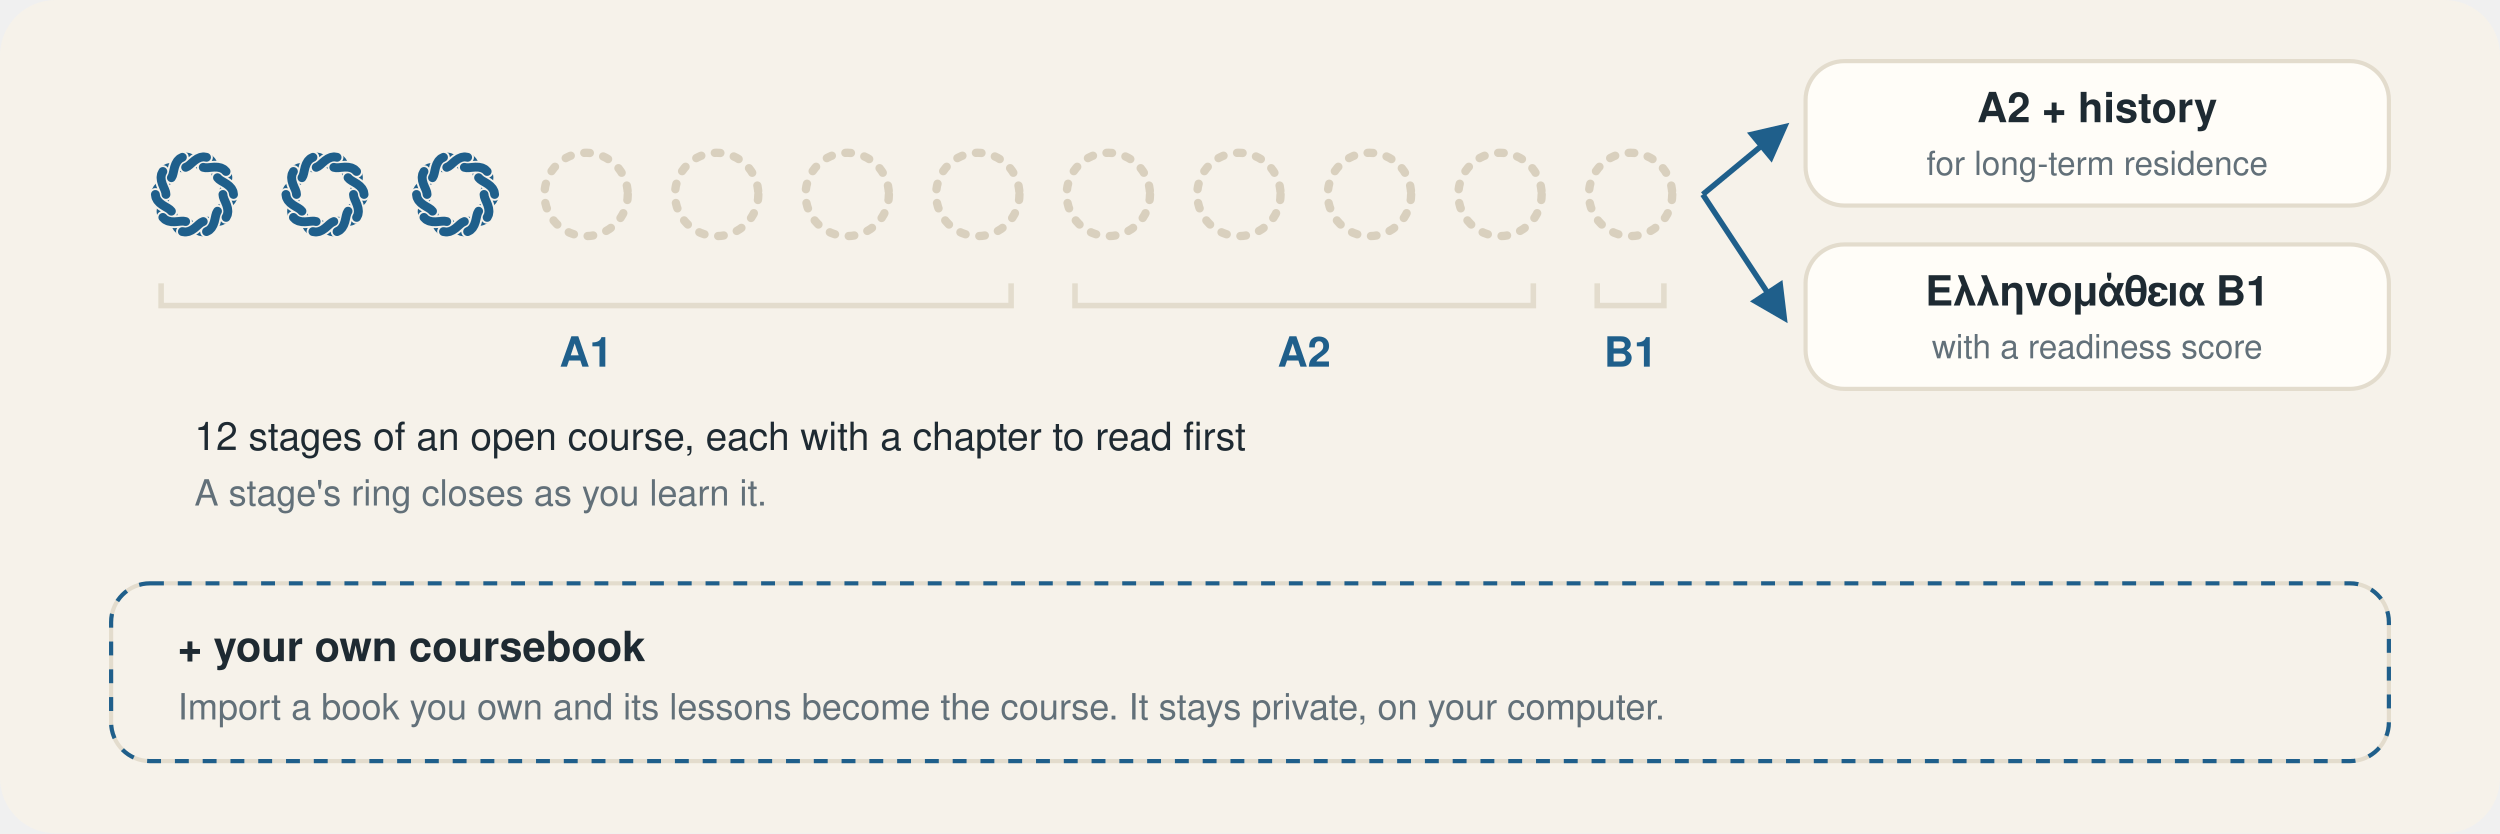
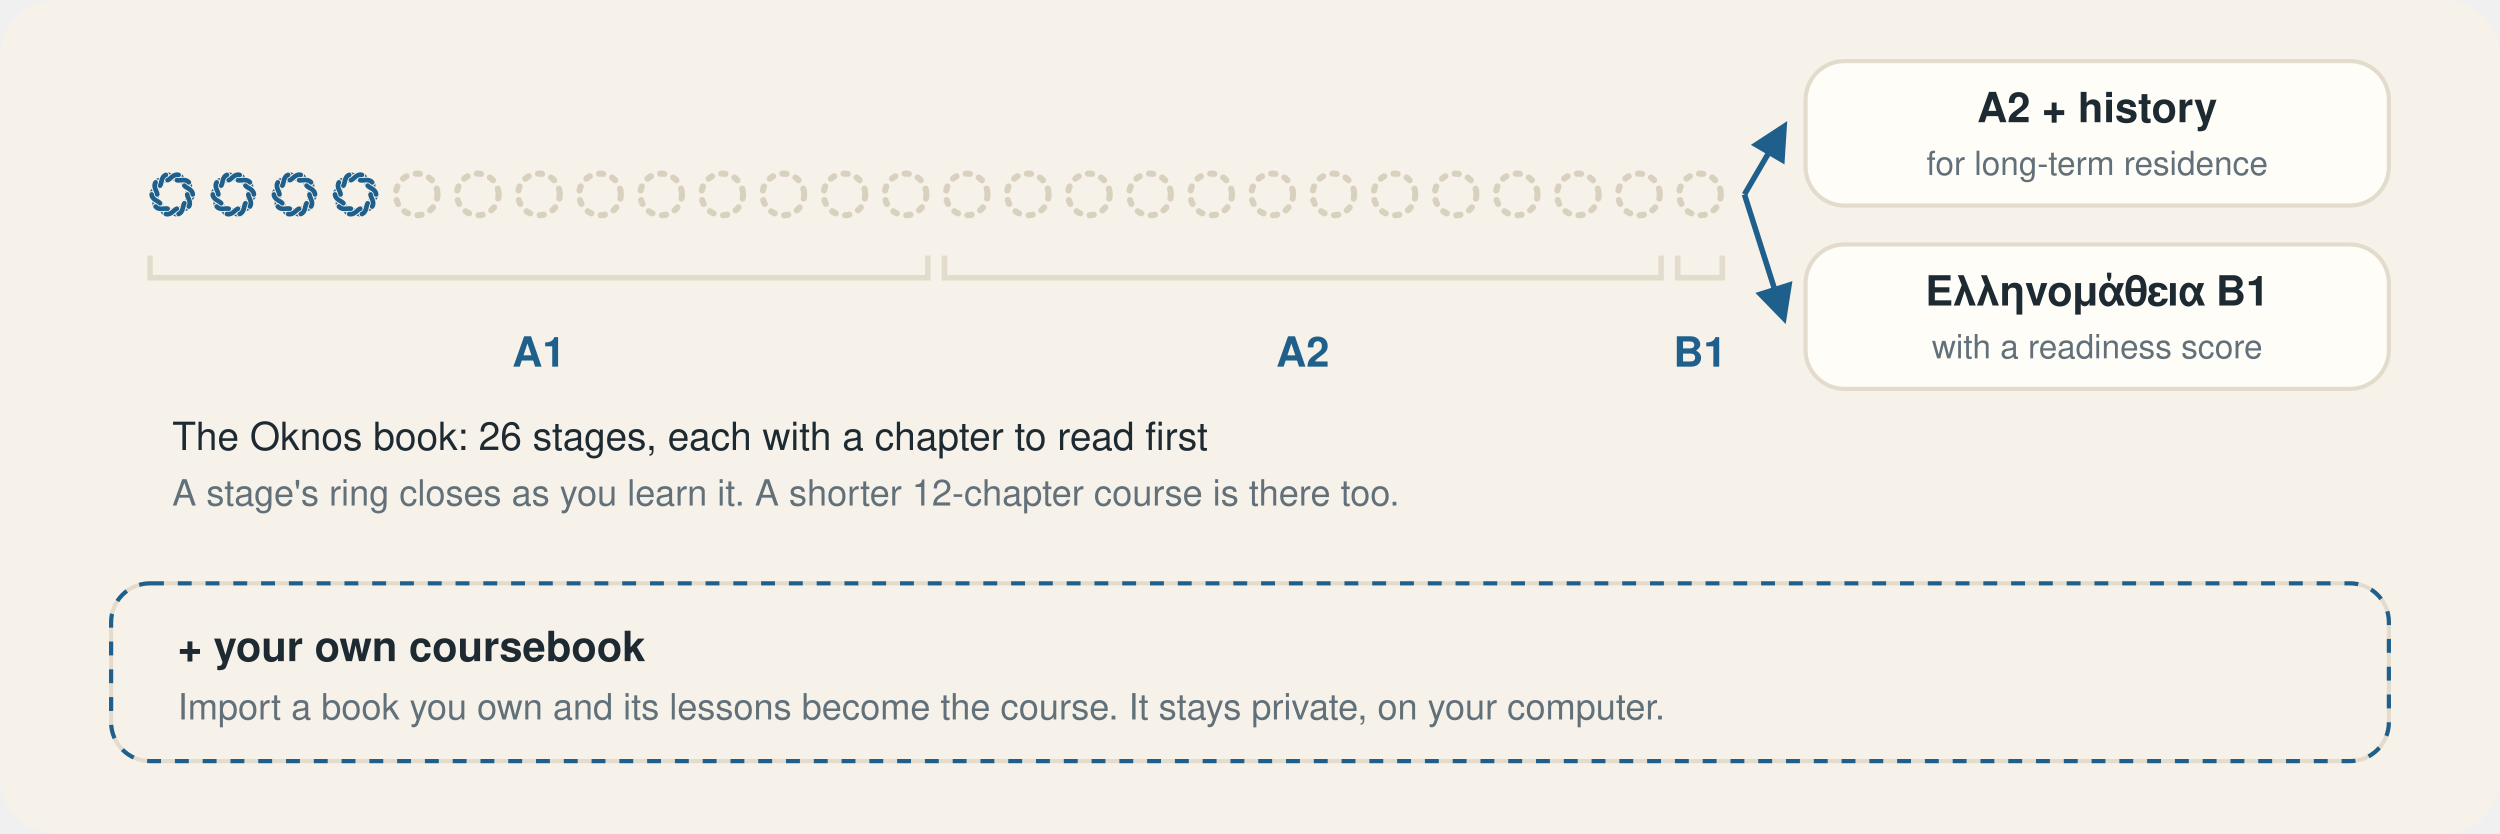
- <svg xmlns="http://www.w3.org/2000/svg" viewBox="0 40 900 300" role="img" aria-label="What you learn: 12 stages from reading Greek to B1, aimed at the A2 + history and B1 exams">
+ <svg xmlns="http://www.w3.org/2000/svg" viewBox="0 40 900 300" role="img" aria-label="What you learn: the Oknos book, 26 stages from reading Greek to B1, aimed at the A2 + history and B1 exams">
  <defs>
    <marker id="arrow-light" viewBox="0 0 10 10" refX="8" refY="5" markerWidth="7" markerHeight="7" orient="auto-start-reverse">
      <path d="M0 0 L10 5 L0 10 Z" fill="#1f5f8b" />
    </marker>
  </defs>
  <rect y="40" width="900" height="300" rx="20" fill="#f6f2ea" />
-   <svg x="51" y="91" width="38" height="38" viewBox="0 0 100 100">
+   <svg x="52" y="100" width="20" height="20" viewBox="0 0 100 100">
    <defs>
      <mask id="wyl-light-0" maskUnits="userSpaceOnUse" x="0" y="0" width="100" height="100">
        <rect x="0" y="0" width="100" height="100" fill="#fff" />
        <path d="M41.66 24.32 L43.61 23.38 L45.55 21.89 L47.64 20.01 L50 18 L52.66 16.19 L55.56 14.9 L58.55 14.39 L61.43 14.81 M71.84 34.13 L73.35 35.69 L75.36 37.08 L77.8 38.49 L80.43 40.11 L82.98 42.08 L85.1 44.44 L86.51 47.13 L87 50 M71.84 65.87 L70.82 67.78 L70.13 70.13 L69.54 72.88 L68.81 75.89 L67.72 78.92 L66.13 81.66 L64.01 83.83 L61.43 85.19 M41.66 75.68 L39.52 75.3 L37.08 75.36 L34.28 75.65 L31.19 75.89 L27.97 75.79 L24.87 75.13 L22.15 73.78 L20.07 71.75 M23 50 L22.7 47.85 L21.89 45.55 L20.74 42.98 L19.57 40.11 L18.67 37.02 L18.34 33.87 L18.78 30.87 L20.07 28.25 M58.34 24.32 L60.48 24.7 L62.92 24.64 L65.72 24.35 L68.81 24.11 L72.03 24.21 L75.13 24.87 L77.85 26.22 L79.93 28.25 M77 50 L77.3 52.15 L78.11 54.45 L79.26 57.02 L80.43 59.89 L81.33 62.98 L81.66 66.13 L81.22 69.13 L79.93 71.75 M58.34 75.68 L56.39 76.62 L54.45 78.11 L52.36 79.99 L50 82 L47.34 83.81 L44.44 85.1 L41.45 85.61 L38.57 85.19 M28.16 65.87 L26.65 64.31 L24.64 62.92 L22.2 61.51 L19.57 59.89 L17.02 57.92 L14.9 55.56 L13.49 52.87 L13 50 M28.16 34.13 L29.18 32.22 L29.87 29.87 L30.46 27.12 L31.19 24.11 L32.28 21.08 L33.87 18.34 L35.99 16.17 L38.57 14.81" fill="none" stroke="#000" stroke-width="12" stroke-linecap="round" />
      </mask>
    </defs>
    <g fill="none" stroke="#1f5f8b" stroke-width="8.4" stroke-linecap="round" stroke-linejoin="round">
      <path mask="url(#wyl-light-0)" d="M61.43 14.81 L64.01 16.17 L66.13 18.34 L67.72 21.08 L68.81 24.11 L69.54 27.12 L70.13 29.87 L70.82 32.22 L71.84 34.13 M87 50 L86.51 52.87 L85.1 55.56 L82.98 57.92 L80.43 59.89 L77.8 61.51 L75.36 62.92 L73.35 64.31 L71.84 65.87 M61.43 85.19 L58.55 85.61 L55.56 85.1 L52.66 83.81 L50 82 L47.64 79.99 L45.55 78.11 L43.61 76.62 L41.66 75.68 M20.07 71.75 L18.78 69.13 L18.34 66.13 L18.67 62.98 L19.57 59.89 L20.74 57.02 L21.89 54.45 L22.7 52.15 L23 50 M20.07 28.25 L22.15 26.22 L24.87 24.87 L27.97 24.21 L31.19 24.11 L34.28 24.35 L37.08 24.64 L39.52 24.7 L41.66 24.32 M38.57 14.81 L41.45 14.39 L44.44 14.9 L47.34 16.19 L50 18 L52.36 20.01 L54.45 21.89 L56.39 23.38 L58.34 24.32 M79.93 28.25 L81.22 30.87 L81.66 33.87 L81.33 37.02 L80.43 40.11 L79.26 42.98 L78.11 45.55 L77.3 47.85 L77 50 M79.93 71.75 L77.85 73.78 L75.13 75.13 L72.03 75.79 L68.81 75.89 L65.72 75.65 L62.92 75.36 L60.48 75.3 L58.34 75.68 M38.57 85.19 L35.99 83.83 L33.87 81.66 L32.28 78.92 L31.19 75.89 L30.46 72.88 L29.87 70.13 L29.18 67.78 L28.16 65.87 M13 50 L13.49 47.13 L14.9 44.44 L17.02 42.08 L19.57 40.11 L22.2 38.49 L24.64 37.08 L26.65 35.69 L28.16 34.13" />
      <path d="M41.66 24.32 L43.61 23.38 L45.55 21.89 L47.64 20.01 L50 18 L52.66 16.19 L55.56 14.9 L58.55 14.39 L61.43 14.81 M71.84 34.13 L73.35 35.69 L75.36 37.08 L77.8 38.49 L80.43 40.11 L82.98 42.08 L85.1 44.44 L86.51 47.13 L87 50 M71.84 65.87 L70.82 67.78 L70.13 70.13 L69.54 72.88 L68.81 75.89 L67.72 78.92 L66.13 81.66 L64.01 83.83 L61.43 85.19 M41.66 75.68 L39.52 75.3 L37.08 75.36 L34.28 75.65 L31.19 75.89 L27.97 75.79 L24.87 75.13 L22.15 73.78 L20.07 71.75 M23 50 L22.7 47.85 L21.89 45.55 L20.74 42.98 L19.57 40.11 L18.67 37.02 L18.34 33.87 L18.78 30.87 L20.07 28.25 M58.34 24.32 L60.48 24.7 L62.92 24.64 L65.72 24.35 L68.81 24.11 L72.03 24.21 L75.13 24.87 L77.85 26.22 L79.93 28.25 M77 50 L77.3 52.15 L78.11 54.45 L79.26 57.02 L80.43 59.89 L81.33 62.98 L81.66 66.13 L81.22 69.13 L79.93 71.75 M58.34 75.68 L56.39 76.62 L54.45 78.11 L52.36 79.99 L50 82 L47.34 83.81 L44.44 85.1 L41.45 85.61 L38.57 85.19 M28.16 65.87 L26.65 64.31 L24.64 62.92 L22.2 61.51 L19.57 59.89 L17.02 57.92 L14.9 55.56 L13.49 52.87 L13 50 M28.16 34.13 L29.18 32.22 L29.87 29.87 L30.46 27.12 L31.19 24.11 L32.28 21.08 L33.87 18.34 L35.99 16.17 L38.57 14.81" />
    </g>
  </svg>
-   <svg x="98" y="91" width="38" height="38" viewBox="0 0 100 100">
+   <svg x="74" y="100" width="20" height="20" viewBox="0 0 100 100">
    <defs>
      <mask id="wyl-light-1" maskUnits="userSpaceOnUse" x="0" y="0" width="100" height="100">
        <rect x="0" y="0" width="100" height="100" fill="#fff" />
        <path d="M41.66 24.32 L43.61 23.38 L45.55 21.89 L47.64 20.01 L50 18 L52.66 16.19 L55.56 14.9 L58.55 14.39 L61.43 14.81 M71.84 34.13 L73.35 35.69 L75.36 37.08 L77.8 38.49 L80.43 40.11 L82.98 42.08 L85.1 44.44 L86.51 47.13 L87 50 M71.84 65.87 L70.82 67.78 L70.13 70.13 L69.54 72.88 L68.81 75.89 L67.72 78.92 L66.13 81.66 L64.01 83.83 L61.43 85.19 M41.66 75.68 L39.52 75.3 L37.08 75.36 L34.28 75.65 L31.19 75.89 L27.97 75.79 L24.87 75.13 L22.15 73.78 L20.07 71.75 M23 50 L22.7 47.85 L21.89 45.55 L20.74 42.98 L19.57 40.11 L18.67 37.02 L18.34 33.87 L18.78 30.87 L20.07 28.25 M58.34 24.32 L60.48 24.7 L62.92 24.64 L65.72 24.35 L68.81 24.11 L72.03 24.21 L75.13 24.87 L77.85 26.22 L79.93 28.25 M77 50 L77.3 52.15 L78.11 54.45 L79.26 57.02 L80.43 59.89 L81.33 62.98 L81.66 66.13 L81.22 69.13 L79.93 71.75 M58.34 75.68 L56.39 76.62 L54.45 78.11 L52.36 79.99 L50 82 L47.34 83.81 L44.44 85.1 L41.45 85.61 L38.57 85.19 M28.16 65.87 L26.65 64.31 L24.64 62.92 L22.2 61.51 L19.57 59.89 L17.02 57.92 L14.9 55.56 L13.49 52.87 L13 50 M28.16 34.13 L29.18 32.22 L29.87 29.87 L30.46 27.12 L31.19 24.11 L32.28 21.08 L33.87 18.34 L35.99 16.17 L38.57 14.81" fill="none" stroke="#000" stroke-width="12" stroke-linecap="round" />
      </mask>
    </defs>
    <g fill="none" stroke="#1f5f8b" stroke-width="8.4" stroke-linecap="round" stroke-linejoin="round">
      <path mask="url(#wyl-light-1)" d="M61.43 14.81 L64.01 16.17 L66.13 18.34 L67.72 21.08 L68.81 24.11 L69.54 27.12 L70.13 29.87 L70.82 32.22 L71.84 34.13 M87 50 L86.51 52.87 L85.1 55.56 L82.98 57.92 L80.43 59.89 L77.8 61.51 L75.36 62.92 L73.35 64.31 L71.84 65.87 M61.43 85.19 L58.55 85.61 L55.56 85.1 L52.66 83.81 L50 82 L47.64 79.99 L45.55 78.11 L43.61 76.62 L41.66 75.68 M20.07 71.75 L18.78 69.13 L18.34 66.13 L18.67 62.98 L19.57 59.89 L20.74 57.02 L21.89 54.45 L22.7 52.15 L23 50 M20.07 28.25 L22.15 26.22 L24.87 24.87 L27.97 24.21 L31.19 24.11 L34.28 24.35 L37.08 24.64 L39.52 24.7 L41.66 24.32 M38.57 14.81 L41.45 14.39 L44.44 14.9 L47.34 16.19 L50 18 L52.36 20.01 L54.45 21.89 L56.39 23.38 L58.34 24.32 M79.93 28.25 L81.22 30.87 L81.66 33.87 L81.33 37.02 L80.43 40.11 L79.26 42.98 L78.11 45.55 L77.3 47.85 L77 50 M79.93 71.75 L77.85 73.78 L75.13 75.13 L72.03 75.79 L68.81 75.89 L65.72 75.65 L62.92 75.36 L60.48 75.3 L58.34 75.68 M38.57 85.19 L35.99 83.83 L33.87 81.66 L32.28 78.92 L31.19 75.89 L30.46 72.88 L29.87 70.13 L29.18 67.78 L28.16 65.87 M13 50 L13.49 47.13 L14.9 44.44 L17.02 42.08 L19.57 40.11 L22.2 38.49 L24.64 37.08 L26.65 35.69 L28.16 34.13" />
      <path d="M41.66 24.32 L43.61 23.38 L45.55 21.89 L47.64 20.01 L50 18 L52.66 16.19 L55.56 14.9 L58.55 14.39 L61.43 14.81 M71.84 34.13 L73.35 35.69 L75.36 37.08 L77.8 38.49 L80.43 40.11 L82.98 42.08 L85.1 44.44 L86.51 47.13 L87 50 M71.84 65.87 L70.82 67.78 L70.13 70.13 L69.54 72.88 L68.81 75.89 L67.72 78.92 L66.13 81.66 L64.01 83.83 L61.43 85.19 M41.66 75.68 L39.52 75.3 L37.08 75.36 L34.28 75.65 L31.19 75.89 L27.97 75.79 L24.87 75.13 L22.15 73.78 L20.07 71.75 M23 50 L22.7 47.85 L21.89 45.55 L20.74 42.98 L19.57 40.11 L18.67 37.02 L18.34 33.87 L18.78 30.87 L20.07 28.25 M58.34 24.32 L60.48 24.7 L62.92 24.64 L65.72 24.35 L68.81 24.11 L72.03 24.21 L75.13 24.87 L77.85 26.22 L79.93 28.25 M77 50 L77.3 52.15 L78.11 54.45 L79.26 57.02 L80.43 59.89 L81.33 62.98 L81.66 66.13 L81.22 69.13 L79.93 71.75 M58.34 75.68 L56.39 76.62 L54.45 78.11 L52.36 79.99 L50 82 L47.34 83.81 L44.44 85.1 L41.45 85.61 L38.57 85.19 M28.16 65.87 L26.65 64.31 L24.64 62.92 L22.2 61.51 L19.57 59.89 L17.02 57.92 L14.9 55.56 L13.49 52.87 L13 50 M28.16 34.13 L29.18 32.22 L29.87 29.87 L30.46 27.12 L31.19 24.11 L32.28 21.08 L33.87 18.34 L35.99 16.17 L38.57 14.81" />
    </g>
  </svg>
-   <svg x="145" y="91" width="38" height="38" viewBox="0 0 100 100">
+   <svg x="96" y="100" width="20" height="20" viewBox="0 0 100 100">
    <defs>
      <mask id="wyl-light-2" maskUnits="userSpaceOnUse" x="0" y="0" width="100" height="100">
        <rect x="0" y="0" width="100" height="100" fill="#fff" />
        <path d="M41.66 24.32 L43.61 23.38 L45.55 21.89 L47.64 20.01 L50 18 L52.66 16.19 L55.56 14.9 L58.55 14.39 L61.43 14.81 M71.84 34.13 L73.35 35.69 L75.36 37.08 L77.8 38.49 L80.43 40.11 L82.98 42.08 L85.1 44.44 L86.51 47.13 L87 50 M71.84 65.87 L70.82 67.78 L70.13 70.13 L69.54 72.88 L68.81 75.89 L67.72 78.92 L66.13 81.66 L64.01 83.83 L61.43 85.19 M41.66 75.68 L39.52 75.3 L37.08 75.36 L34.28 75.65 L31.19 75.89 L27.97 75.79 L24.87 75.13 L22.15 73.78 L20.07 71.75 M23 50 L22.7 47.85 L21.89 45.55 L20.74 42.98 L19.57 40.11 L18.67 37.02 L18.34 33.87 L18.78 30.87 L20.07 28.25 M58.34 24.32 L60.48 24.7 L62.92 24.64 L65.72 24.35 L68.81 24.11 L72.03 24.21 L75.13 24.87 L77.85 26.22 L79.93 28.25 M77 50 L77.3 52.15 L78.11 54.45 L79.26 57.02 L80.43 59.89 L81.33 62.98 L81.66 66.13 L81.22 69.13 L79.93 71.75 M58.34 75.68 L56.39 76.62 L54.45 78.11 L52.36 79.99 L50 82 L47.34 83.81 L44.44 85.1 L41.45 85.61 L38.57 85.19 M28.16 65.87 L26.65 64.31 L24.64 62.92 L22.2 61.51 L19.57 59.89 L17.02 57.92 L14.9 55.56 L13.49 52.87 L13 50 M28.16 34.13 L29.18 32.22 L29.87 29.87 L30.46 27.12 L31.19 24.11 L32.28 21.08 L33.87 18.34 L35.99 16.17 L38.57 14.81" fill="none" stroke="#000" stroke-width="12" stroke-linecap="round" />
      </mask>
    </defs>
    <g fill="none" stroke="#1f5f8b" stroke-width="8.4" stroke-linecap="round" stroke-linejoin="round">
      <path mask="url(#wyl-light-2)" d="M61.43 14.81 L64.01 16.17 L66.13 18.34 L67.72 21.08 L68.81 24.11 L69.54 27.12 L70.13 29.87 L70.82 32.22 L71.84 34.13 M87 50 L86.51 52.87 L85.1 55.56 L82.98 57.92 L80.43 59.89 L77.8 61.51 L75.36 62.92 L73.35 64.31 L71.84 65.87 M61.43 85.19 L58.55 85.61 L55.56 85.1 L52.66 83.81 L50 82 L47.64 79.99 L45.55 78.11 L43.61 76.62 L41.66 75.68 M20.07 71.75 L18.78 69.13 L18.34 66.13 L18.67 62.98 L19.57 59.89 L20.74 57.02 L21.89 54.45 L22.7 52.15 L23 50 M20.07 28.25 L22.15 26.22 L24.87 24.87 L27.97 24.21 L31.19 24.11 L34.28 24.35 L37.08 24.64 L39.52 24.7 L41.66 24.32 M38.57 14.81 L41.45 14.39 L44.44 14.9 L47.34 16.19 L50 18 L52.36 20.01 L54.45 21.89 L56.39 23.38 L58.34 24.32 M79.93 28.25 L81.22 30.87 L81.66 33.87 L81.33 37.02 L80.43 40.11 L79.26 42.98 L78.11 45.55 L77.3 47.85 L77 50 M79.93 71.75 L77.85 73.78 L75.13 75.13 L72.03 75.79 L68.81 75.89 L65.72 75.65 L62.92 75.36 L60.48 75.3 L58.34 75.68 M38.57 85.19 L35.99 83.83 L33.87 81.66 L32.28 78.92 L31.19 75.89 L30.46 72.88 L29.87 70.13 L29.18 67.78 L28.16 65.87 M13 50 L13.49 47.13 L14.9 44.44 L17.02 42.08 L19.57 40.11 L22.2 38.49 L24.64 37.08 L26.65 35.69 L28.16 34.13" />
      <path d="M41.66 24.32 L43.61 23.38 L45.55 21.89 L47.64 20.01 L50 18 L52.66 16.19 L55.56 14.9 L58.55 14.39 L61.43 14.81 M71.84 34.13 L73.35 35.69 L75.36 37.08 L77.8 38.49 L80.43 40.11 L82.98 42.08 L85.1 44.44 L86.51 47.13 L87 50 M71.84 65.87 L70.82 67.78 L70.13 70.13 L69.54 72.88 L68.81 75.89 L67.72 78.92 L66.13 81.66 L64.01 83.83 L61.43 85.19 M41.66 75.68 L39.52 75.3 L37.08 75.36 L34.28 75.65 L31.19 75.89 L27.97 75.79 L24.87 75.13 L22.15 73.78 L20.07 71.75 M23 50 L22.7 47.85 L21.89 45.55 L20.74 42.98 L19.57 40.11 L18.67 37.02 L18.34 33.87 L18.78 30.87 L20.07 28.25 M58.34 24.32 L60.48 24.7 L62.92 24.64 L65.72 24.35 L68.81 24.11 L72.03 24.21 L75.13 24.87 L77.85 26.22 L79.93 28.25 M77 50 L77.3 52.15 L78.11 54.45 L79.26 57.02 L80.43 59.89 L81.33 62.98 L81.66 66.13 L81.22 69.13 L79.93 71.75 M58.34 75.68 L56.39 76.62 L54.45 78.11 L52.36 79.99 L50 82 L47.34 83.81 L44.44 85.1 L41.45 85.61 L38.57 85.19 M28.16 65.87 L26.65 64.31 L24.64 62.92 L22.2 61.51 L19.57 59.89 L17.02 57.92 L14.9 55.56 L13.49 52.87 L13 50 M28.16 34.13 L29.18 32.22 L29.87 29.87 L30.46 27.12 L31.19 24.11 L32.28 21.08 L33.87 18.34 L35.99 16.17 L38.57 14.81" />
    </g>
  </svg>
-   <circle cx="211" cy="110" r="15" fill="none" stroke="#d9d0be" stroke-width="3" stroke-dasharray="2 5" stroke-linecap="round" />
-   <circle cx="258" cy="110" r="15" fill="none" stroke="#d9d0be" stroke-width="3" stroke-dasharray="2 5" stroke-linecap="round" />
-   <circle cx="305" cy="110" r="15" fill="none" stroke="#d9d0be" stroke-width="3" stroke-dasharray="2 5" stroke-linecap="round" />
-   <circle cx="352" cy="110" r="15" fill="none" stroke="#d9d0be" stroke-width="3" stroke-dasharray="2 5" stroke-linecap="round" />
-   <path d="M58 142 v8 H364 v-8" fill="none" stroke="#e3dccd" stroke-width="2" />
-   <text x="211" y="172" font-family="-apple-system, 'Segoe UI', Helvetica, Arial, sans-serif" font-size="15" font-weight="700" text-anchor="middle" fill="#1f5f8b">A1</text>
-   <circle cx="399" cy="110" r="15" fill="none" stroke="#d9d0be" stroke-width="3" stroke-dasharray="2 5" stroke-linecap="round" />
-   <circle cx="446" cy="110" r="15" fill="none" stroke="#d9d0be" stroke-width="3" stroke-dasharray="2 5" stroke-linecap="round" />
-   <circle cx="493" cy="110" r="15" fill="none" stroke="#d9d0be" stroke-width="3" stroke-dasharray="2 5" stroke-linecap="round" />
-   <circle cx="540" cy="110" r="15" fill="none" stroke="#d9d0be" stroke-width="3" stroke-dasharray="2 5" stroke-linecap="round" />
-   <path d="M387 142 v8 H552 v-8" fill="none" stroke="#e3dccd" stroke-width="2" />
-   <text x="469.5" y="172" font-family="-apple-system, 'Segoe UI', Helvetica, Arial, sans-serif" font-size="15" font-weight="700" text-anchor="middle" fill="#1f5f8b">A2</text>
-   <circle cx="587" cy="110" r="15" fill="none" stroke="#d9d0be" stroke-width="3" stroke-dasharray="2 5" stroke-linecap="round" />
-   <path d="M575 142 v8 H599 v-8" fill="none" stroke="#e3dccd" stroke-width="2" />
-   <text x="587" y="172" font-family="-apple-system, 'Segoe UI', Helvetica, Arial, sans-serif" font-size="15" font-weight="700" text-anchor="middle" fill="#1f5f8b">B1</text>
-   <text x="70" y="202" font-family="-apple-system, 'Segoe UI', Helvetica, Arial, sans-serif" font-size="14" font-weight="400" text-anchor="start" fill="#1e2a32">12 stages of an open course, each with a chapter to read first</text>
-   <text x="70" y="222" font-family="-apple-system, 'Segoe UI', Helvetica, Arial, sans-serif" font-size="13" font-weight="400" text-anchor="start" fill="#627079">A stage's ring closes as you learn it.</text>
-   <line x1="613" y1="110" x2="642" y2="86" stroke="#1f5f8b" stroke-width="2" marker-end="url(#arrow-light)" />
-   <line x1="613" y1="110" x2="642" y2="154" stroke="#1f5f8b" stroke-width="2" marker-end="url(#arrow-light)" />
+   <svg x="118" y="100" width="20" height="20" viewBox="0 0 100 100">
+     <defs>
+       <mask id="wyl-light-3" maskUnits="userSpaceOnUse" x="0" y="0" width="100" height="100">
+         <rect x="0" y="0" width="100" height="100" fill="#fff" />
+         <path d="M41.66 24.32 L43.61 23.38 L45.55 21.89 L47.64 20.01 L50 18 L52.66 16.19 L55.56 14.9 L58.55 14.39 L61.43 14.81 M71.84 34.13 L73.35 35.69 L75.36 37.08 L77.8 38.49 L80.43 40.11 L82.98 42.08 L85.1 44.44 L86.51 47.13 L87 50 M71.84 65.87 L70.82 67.78 L70.13 70.13 L69.54 72.88 L68.81 75.89 L67.72 78.92 L66.13 81.66 L64.01 83.83 L61.43 85.19 M41.66 75.68 L39.52 75.3 L37.08 75.36 L34.28 75.65 L31.19 75.89 L27.97 75.79 L24.87 75.13 L22.15 73.78 L20.07 71.75 M23 50 L22.7 47.85 L21.89 45.55 L20.74 42.98 L19.57 40.11 L18.67 37.02 L18.34 33.87 L18.78 30.87 L20.07 28.25 M58.34 24.32 L60.48 24.7 L62.92 24.64 L65.72 24.35 L68.81 24.11 L72.03 24.21 L75.13 24.87 L77.85 26.22 L79.93 28.25 M77 50 L77.3 52.15 L78.11 54.45 L79.26 57.02 L80.43 59.89 L81.33 62.98 L81.66 66.13 L81.22 69.13 L79.93 71.75 M58.34 75.68 L56.39 76.62 L54.45 78.11 L52.36 79.99 L50 82 L47.34 83.81 L44.44 85.1 L41.45 85.61 L38.57 85.19 M28.16 65.87 L26.65 64.31 L24.64 62.92 L22.2 61.51 L19.57 59.89 L17.02 57.92 L14.9 55.56 L13.49 52.87 L13 50 M28.16 34.13 L29.18 32.22 L29.87 29.87 L30.46 27.12 L31.19 24.11 L32.28 21.08 L33.87 18.34 L35.99 16.17 L38.57 14.81" fill="none" stroke="#000" stroke-width="12" stroke-linecap="round" />
+       </mask>
+     </defs>
+     <g fill="none" stroke="#1f5f8b" stroke-width="8.4" stroke-linecap="round" stroke-linejoin="round">
+       <path mask="url(#wyl-light-3)" d="M61.43 14.81 L64.01 16.17 L66.13 18.34 L67.72 21.08 L68.81 24.11 L69.54 27.12 L70.13 29.87 L70.82 32.22 L71.84 34.13 M87 50 L86.51 52.87 L85.1 55.56 L82.98 57.92 L80.43 59.89 L77.8 61.51 L75.36 62.92 L73.35 64.31 L71.84 65.87 M61.43 85.19 L58.55 85.61 L55.56 85.1 L52.66 83.81 L50 82 L47.64 79.99 L45.55 78.11 L43.61 76.62 L41.66 75.68 M20.07 71.75 L18.78 69.13 L18.34 66.13 L18.67 62.98 L19.57 59.89 L20.74 57.02 L21.89 54.45 L22.7 52.15 L23 50 M20.07 28.25 L22.15 26.22 L24.87 24.87 L27.97 24.21 L31.19 24.11 L34.28 24.35 L37.08 24.64 L39.52 24.7 L41.66 24.32 M38.57 14.81 L41.45 14.39 L44.44 14.9 L47.34 16.19 L50 18 L52.36 20.01 L54.45 21.89 L56.39 23.38 L58.34 24.32 M79.93 28.25 L81.22 30.87 L81.66 33.87 L81.33 37.02 L80.43 40.11 L79.26 42.98 L78.11 45.55 L77.3 47.85 L77 50 M79.93 71.75 L77.85 73.78 L75.13 75.13 L72.03 75.79 L68.81 75.89 L65.72 75.65 L62.92 75.36 L60.48 75.3 L58.34 75.68 M38.57 85.19 L35.99 83.83 L33.87 81.66 L32.28 78.92 L31.19 75.89 L30.46 72.88 L29.87 70.13 L29.18 67.78 L28.16 65.87 M13 50 L13.49 47.13 L14.9 44.44 L17.02 42.08 L19.57 40.11 L22.2 38.49 L24.64 37.08 L26.65 35.69 L28.16 34.13" />
+       <path d="M41.66 24.32 L43.61 23.38 L45.55 21.89 L47.64 20.01 L50 18 L52.66 16.19 L55.56 14.9 L58.55 14.39 L61.43 14.81 M71.84 34.13 L73.35 35.69 L75.36 37.08 L77.8 38.49 L80.43 40.11 L82.98 42.08 L85.1 44.44 L86.51 47.13 L87 50 M71.84 65.87 L70.82 67.78 L70.13 70.13 L69.54 72.88 L68.81 75.89 L67.72 78.92 L66.13 81.66 L64.01 83.83 L61.43 85.19 M41.66 75.68 L39.52 75.3 L37.08 75.36 L34.28 75.65 L31.19 75.89 L27.97 75.79 L24.87 75.13 L22.15 73.78 L20.07 71.75 M23 50 L22.7 47.85 L21.89 45.55 L20.74 42.98 L19.57 40.11 L18.67 37.02 L18.34 33.87 L18.78 30.87 L20.07 28.25 M58.34 24.32 L60.48 24.7 L62.92 24.64 L65.72 24.35 L68.81 24.11 L72.03 24.21 L75.13 24.87 L77.85 26.22 L79.93 28.25 M77 50 L77.3 52.15 L78.11 54.45 L79.26 57.02 L80.43 59.89 L81.33 62.98 L81.66 66.13 L81.22 69.13 L79.93 71.75 M58.34 75.68 L56.39 76.62 L54.45 78.11 L52.36 79.99 L50 82 L47.34 83.81 L44.44 85.1 L41.45 85.61 L38.57 85.19 M28.16 65.87 L26.65 64.31 L24.64 62.92 L22.2 61.51 L19.57 59.89 L17.02 57.92 L14.9 55.56 L13.49 52.87 L13 50 M28.16 34.13 L29.18 32.22 L29.87 29.87 L30.46 27.12 L31.19 24.11 L32.28 21.08 L33.87 18.34 L35.99 16.17 L38.57 14.81" />
+     </g>
+   </svg>
+   <circle cx="150" cy="110" r="7.5" fill="none" stroke="#d9d0be" stroke-width="2.2" stroke-dasharray="1.5 3.5" stroke-linecap="round" />
+   <circle cx="172" cy="110" r="7.5" fill="none" stroke="#d9d0be" stroke-width="2.2" stroke-dasharray="1.5 3.5" stroke-linecap="round" />
+   <circle cx="194" cy="110" r="7.5" fill="none" stroke="#d9d0be" stroke-width="2.2" stroke-dasharray="1.5 3.5" stroke-linecap="round" />
+   <circle cx="216" cy="110" r="7.5" fill="none" stroke="#d9d0be" stroke-width="2.2" stroke-dasharray="1.5 3.5" stroke-linecap="round" />
+   <circle cx="238" cy="110" r="7.5" fill="none" stroke="#d9d0be" stroke-width="2.2" stroke-dasharray="1.5 3.5" stroke-linecap="round" />
+   <circle cx="260" cy="110" r="7.5" fill="none" stroke="#d9d0be" stroke-width="2.2" stroke-dasharray="1.5 3.5" stroke-linecap="round" />
+   <circle cx="282" cy="110" r="7.5" fill="none" stroke="#d9d0be" stroke-width="2.2" stroke-dasharray="1.5 3.5" stroke-linecap="round" />
+   <circle cx="304" cy="110" r="7.5" fill="none" stroke="#d9d0be" stroke-width="2.2" stroke-dasharray="1.5 3.5" stroke-linecap="round" />
+   <circle cx="326" cy="110" r="7.5" fill="none" stroke="#d9d0be" stroke-width="2.2" stroke-dasharray="1.5 3.5" stroke-linecap="round" />
+   <path d="M54 132 v8 H334 v-8" fill="none" stroke="#e3dccd" stroke-width="2" />
+   <text x="194" y="172" font-family="-apple-system, 'Segoe UI', Helvetica, Arial, sans-serif" font-size="15" font-weight="700" text-anchor="middle" fill="#1f5f8b">A1</text>
+   <circle cx="348" cy="110" r="7.5" fill="none" stroke="#d9d0be" stroke-width="2.2" stroke-dasharray="1.5 3.5" stroke-linecap="round" />
+   <circle cx="370" cy="110" r="7.5" fill="none" stroke="#d9d0be" stroke-width="2.2" stroke-dasharray="1.5 3.5" stroke-linecap="round" />
+   <circle cx="392" cy="110" r="7.5" fill="none" stroke="#d9d0be" stroke-width="2.2" stroke-dasharray="1.5 3.5" stroke-linecap="round" />
+   <circle cx="414" cy="110" r="7.5" fill="none" stroke="#d9d0be" stroke-width="2.2" stroke-dasharray="1.5 3.5" stroke-linecap="round" />
+   <circle cx="436" cy="110" r="7.5" fill="none" stroke="#d9d0be" stroke-width="2.2" stroke-dasharray="1.5 3.5" stroke-linecap="round" />
+   <circle cx="458" cy="110" r="7.5" fill="none" stroke="#d9d0be" stroke-width="2.2" stroke-dasharray="1.5 3.5" stroke-linecap="round" />
+   <circle cx="480" cy="110" r="7.5" fill="none" stroke="#d9d0be" stroke-width="2.2" stroke-dasharray="1.5 3.5" stroke-linecap="round" />
+   <circle cx="502" cy="110" r="7.5" fill="none" stroke="#d9d0be" stroke-width="2.2" stroke-dasharray="1.5 3.5" stroke-linecap="round" />
+   <circle cx="524" cy="110" r="7.5" fill="none" stroke="#d9d0be" stroke-width="2.2" stroke-dasharray="1.5 3.5" stroke-linecap="round" />
+   <circle cx="546" cy="110" r="7.5" fill="none" stroke="#d9d0be" stroke-width="2.2" stroke-dasharray="1.5 3.5" stroke-linecap="round" />
+   <circle cx="568" cy="110" r="7.5" fill="none" stroke="#d9d0be" stroke-width="2.2" stroke-dasharray="1.5 3.5" stroke-linecap="round" />
+   <circle cx="590" cy="110" r="7.5" fill="none" stroke="#d9d0be" stroke-width="2.2" stroke-dasharray="1.5 3.5" stroke-linecap="round" />
+   <path d="M340 132 v8 H598 v-8" fill="none" stroke="#e3dccd" stroke-width="2" />
+   <text x="469" y="172" font-family="-apple-system, 'Segoe UI', Helvetica, Arial, sans-serif" font-size="15" font-weight="700" text-anchor="middle" fill="#1f5f8b">A2</text>
+   <circle cx="612" cy="110" r="7.5" fill="none" stroke="#d9d0be" stroke-width="2.2" stroke-dasharray="1.5 3.5" stroke-linecap="round" />
+   <path d="M604 132 v8 H620 v-8" fill="none" stroke="#e3dccd" stroke-width="2" />
+   <text x="612" y="172" font-family="-apple-system, 'Segoe UI', Helvetica, Arial, sans-serif" font-size="15" font-weight="700" text-anchor="middle" fill="#1f5f8b">B1</text>
+   <text x="62" y="202" font-family="-apple-system, 'Segoe UI', Helvetica, Arial, sans-serif" font-size="14" font-weight="400" text-anchor="start" fill="#1e2a32">The Oknos book: 26 stages, each with a chapter to read first</text>
+   <text x="62" y="222" font-family="-apple-system, 'Segoe UI', Helvetica, Arial, sans-serif" font-size="13" font-weight="400" text-anchor="start" fill="#627079">A stage's ring closes as you learn it. A shorter 12-chapter course is there too.</text>
+   <line x1="628" y1="110" x2="642" y2="86" stroke="#1f5f8b" stroke-width="2" marker-end="url(#arrow-light)" />
+   <line x1="628" y1="110" x2="642" y2="154" stroke="#1f5f8b" stroke-width="2" marker-end="url(#arrow-light)" />
  <rect x="650" y="62" width="210" height="52" rx="14" fill="#fffdf8" stroke="#e3dccd" stroke-width="1.5" />
  <text x="755" y="84" font-family="-apple-system, 'Segoe UI', Helvetica, Arial, sans-serif" font-size="15" font-weight="600" text-anchor="middle" fill="#1e2a32">A2 + history</text>
  <text x="755" y="103" font-family="-apple-system, 'Segoe UI', Helvetica, Arial, sans-serif" font-size="12" font-weight="400" text-anchor="middle" fill="#627079">for long-term residence</text>
  <rect x="650" y="128" width="210" height="52" rx="14" fill="#fffdf8" stroke="#e3dccd" stroke-width="1.5" />
  <text x="755" y="150" font-family="-apple-system, 'Segoe UI', Helvetica, Arial, sans-serif" font-size="15" font-weight="600" text-anchor="middle" fill="#1e2a32">Ελληνομάθεια B1</text>
  <text x="755" y="169" font-family="-apple-system, 'Segoe UI', Helvetica, Arial, sans-serif" font-size="12" font-weight="400" text-anchor="middle" fill="#627079">with a readiness score</text>
  <rect x="40" y="250" width="820" height="64" rx="14" fill="#f6f2ea" stroke="#e3dccd" stroke-width="1.5" />
  <rect x="40" y="250" width="820" height="64" rx="14" fill="none" stroke="#1f5f8b" stroke-width="1.5" stroke-dasharray="5 5" />
  <text x="64" y="278" font-family="-apple-system, 'Segoe UI', Helvetica, Arial, sans-serif" font-size="15" font-weight="600" text-anchor="start" fill="#1e2a32">+ your own coursebook</text>
  <text x="64" y="299" font-family="-apple-system, 'Segoe UI', Helvetica, Arial, sans-serif" font-size="13" font-weight="400" text-anchor="start" fill="#627079">Import a book you own and its lessons become the course. It stays private, on your computer.</text>
</svg>
